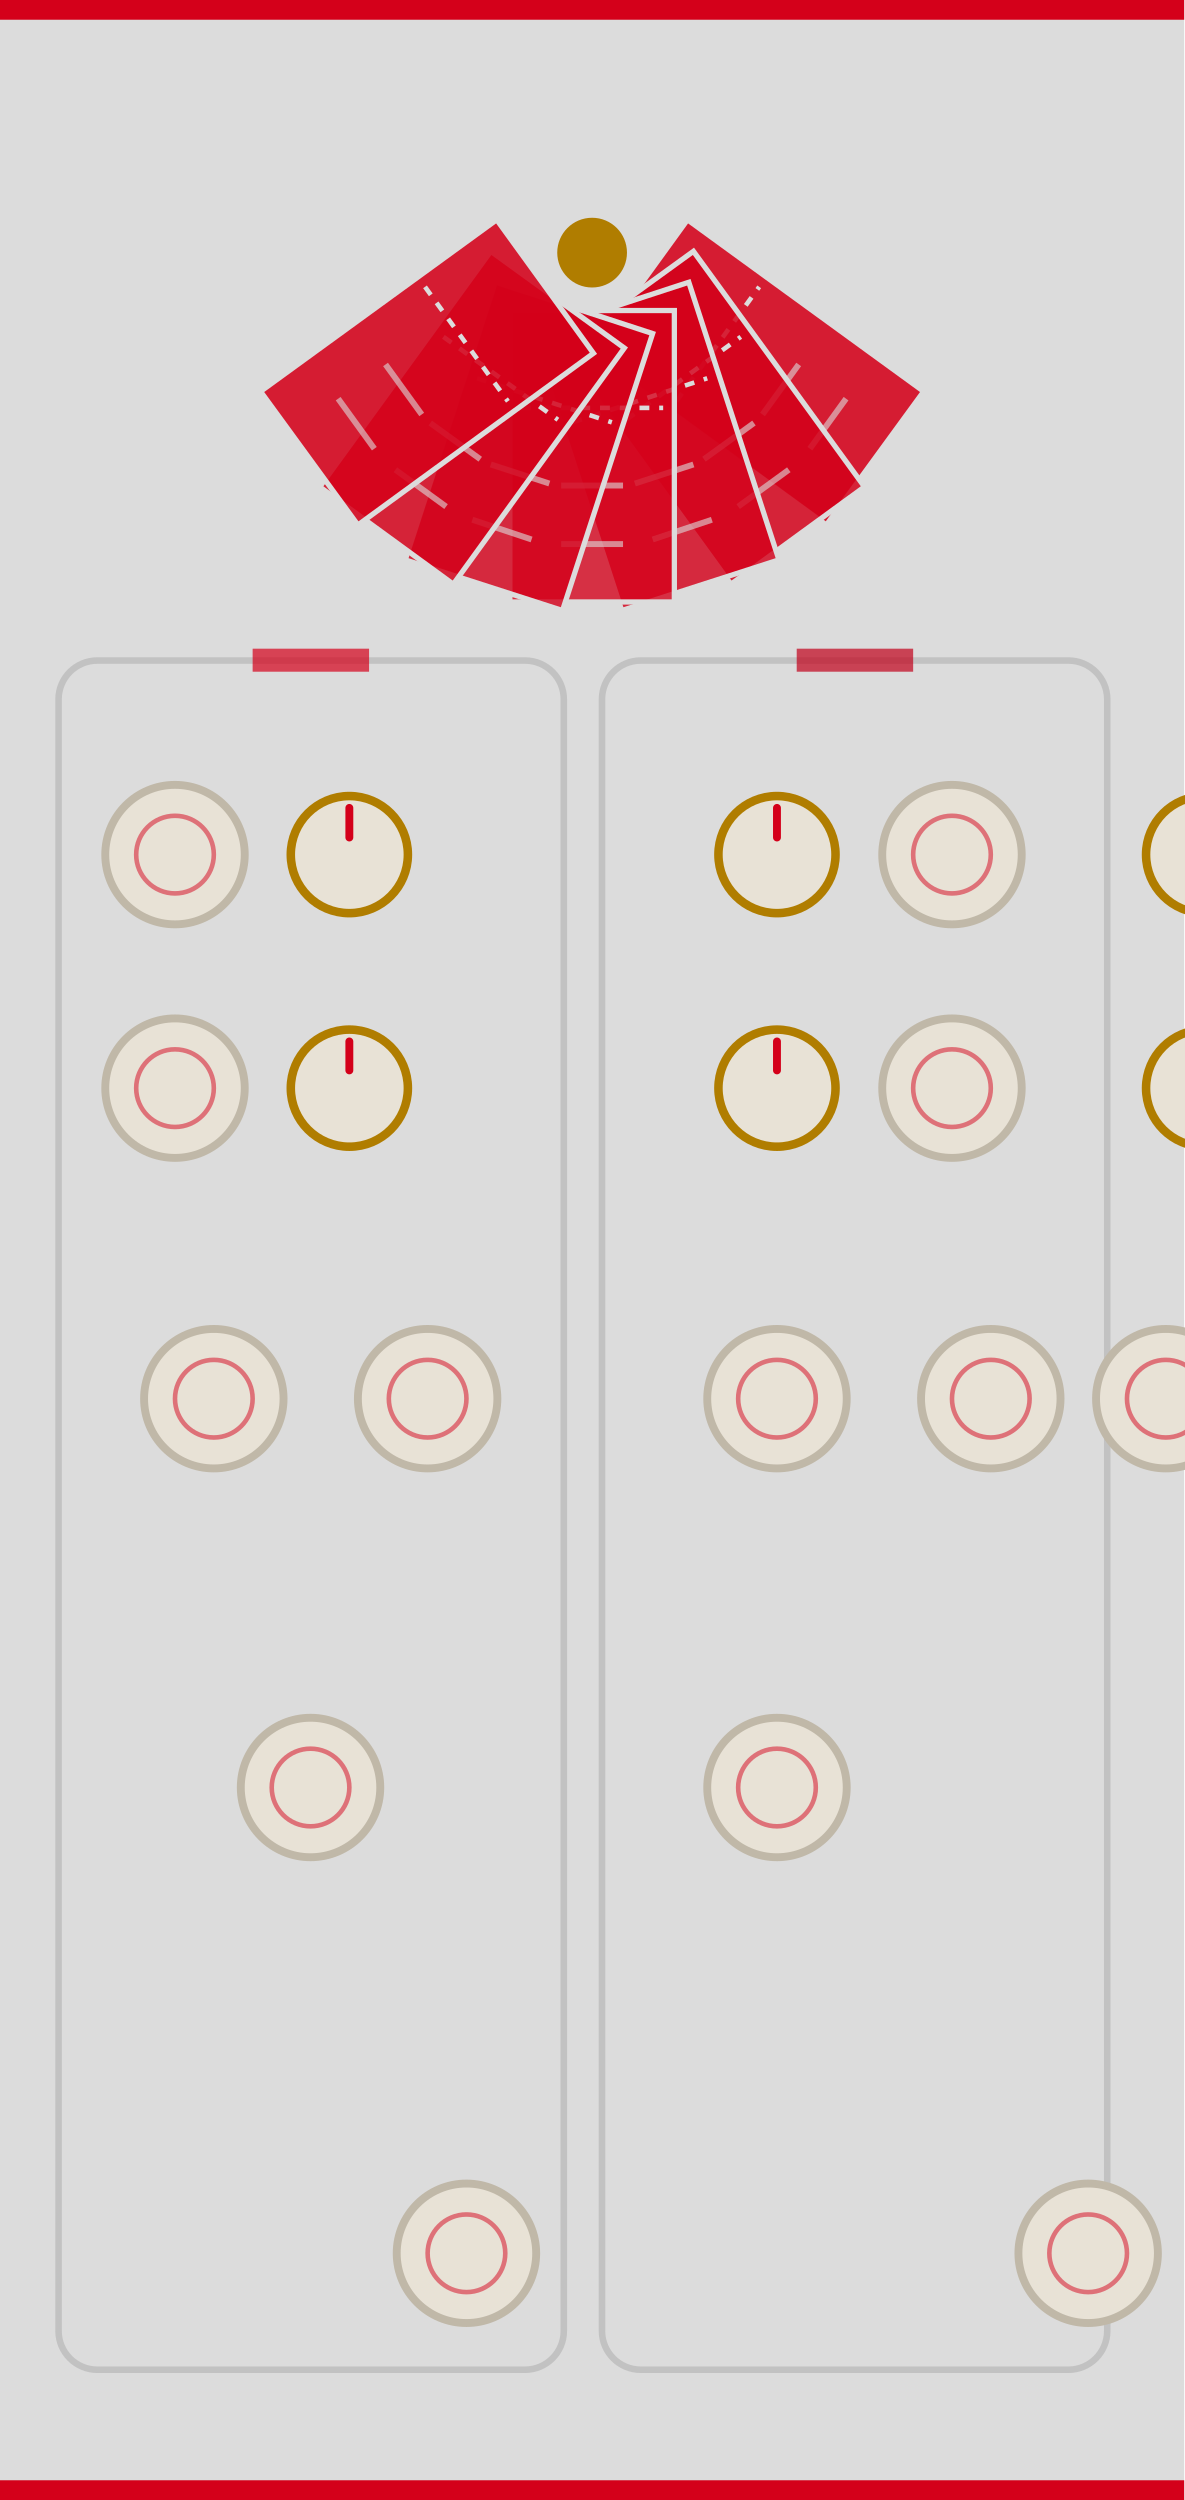
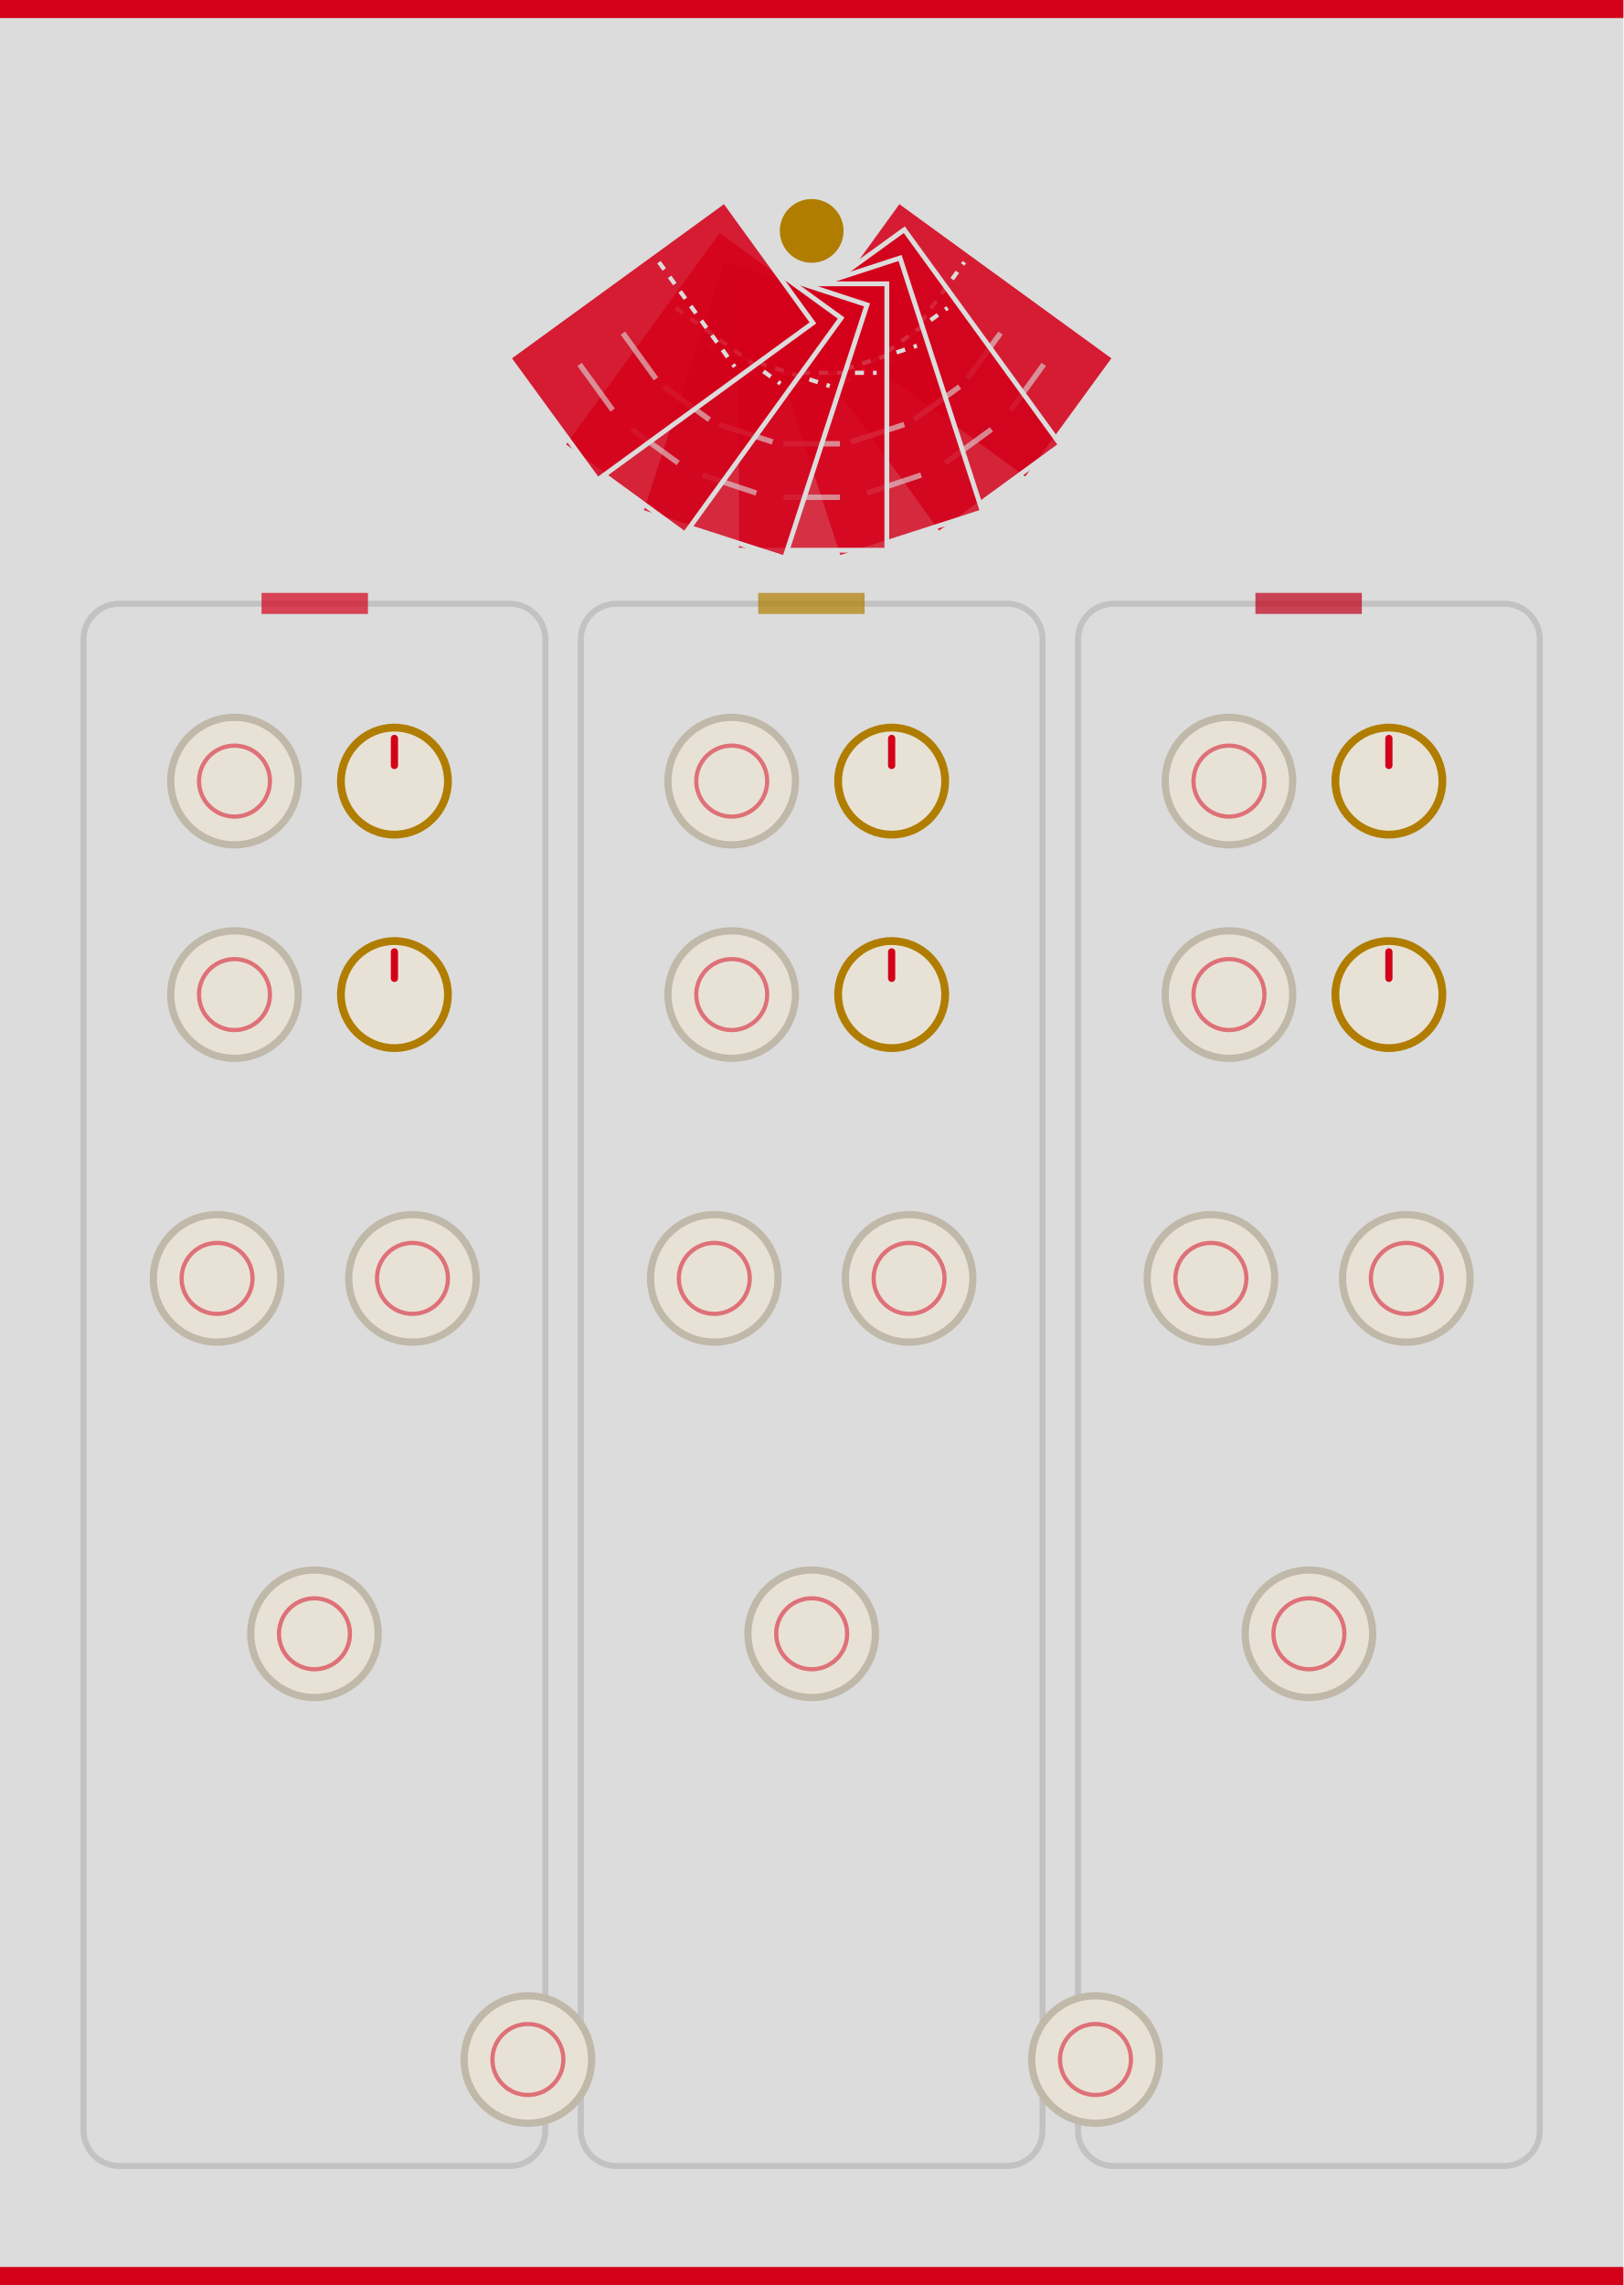
- <svg xmlns="http://www.w3.org/2000/svg" width="180" height="380" viewBox="0 0 180 380">
-   <rect width="180" height="380" fill="#dcdcdc" />
-   <rect x="0" y="0" width="180" height="3" fill="#d4001a" />
-   <rect x="0" y="377" width="180" height="3" fill="#d4001a" />
-   <rect x="8.9" y="100.4" width="76.8" height="259.8" rx="5.9" fill="none" stroke="#bcbcbc" stroke-width="1.0" stroke-opacity="0.8" />
-   <rect x="91.5" y="100.4" width="76.8" height="259.8" rx="5.9" fill="none" stroke="#bcbcbc" stroke-width="1.0" stroke-opacity="0.8" />
-   <rect x="38.4" y="98.6" width="17.7" height="3.5" fill="#d4001a" opacity="0.7" />
-   <rect x="121.1" y="98.6" width="17.7" height="3.5" fill="#c0001a" opacity="0.7" />
+ <svg xmlns="http://www.w3.org/2000/svg" width="270" height="380" viewBox="0 0 270 380">
+   <rect width="270" height="380" fill="#dcdcdc" />
+   <rect x="0" y="0" width="270" height="3" fill="#d4001a" />
+   <rect x="0" y="377" width="270" height="3" fill="#d4001a" />
+   <rect x="13.9" y="100.4" width="76.8" height="259.8" rx="5.9" fill="none" stroke="#bcbcbc" stroke-width="1.0" stroke-opacity="0.8" />
+   <rect x="43.5" y="98.6" width="17.7" height="3.5" fill="#d4001a" opacity="0.7" />
+   <rect x="96.6" y="100.4" width="76.8" height="259.8" rx="5.9" fill="none" stroke="#bcbcbc" stroke-width="1.0" stroke-opacity="0.8" />
+   <rect x="126.1" y="98.6" width="17.7" height="3.5" fill="#b07d00" opacity="0.7" />
+   <rect x="179.3" y="100.4" width="76.8" height="259.8" rx="5.9" fill="none" stroke="#bcbcbc" stroke-width="1.0" stroke-opacity="0.8" />
+   <rect x="208.8" y="98.6" width="17.7" height="3.5" fill="#c0001a" opacity="0.7" />
  <g>
-     <path d="M 89.8 53.7 L 104.5 33.4 L 140.4 59.5 L 125.6 79.8 Z" fill="#d4001a" fill-opacity="0.87" stroke="#dcdcdc" stroke-width="0.8" />
-     <line x1="102.8" y1="61.0" x2="115.4" y2="43.6" stroke="#dcdcdc" stroke-width="0.7" stroke-dasharray="1.5,1.5" />
-     <line x1="115.9" y1="63.0" x2="121.4" y2="55.4" stroke="#dcdcdc" stroke-width="0.9" stroke-opacity="0.6" />
-     <line x1="123.1" y1="68.2" x2="128.6" y2="60.6" stroke="#dcdcdc" stroke-width="0.9" stroke-opacity="0.6" />
-     <path d="M 85.1 52.9 L 105.4 38.2 L 131.4 74.0 L 111.1 88.8 Z" fill="#d4001a" fill-opacity="0.84" stroke="#dcdcdc" stroke-width="0.8" />
-     <line x1="95.2" y1="63.8" x2="112.6" y2="51.2" stroke="#dcdcdc" stroke-width="0.7" stroke-dasharray="1.5,1.5" />
-     <line x1="107.0" y1="69.8" x2="114.6" y2="64.3" stroke="#dcdcdc" stroke-width="0.9" stroke-opacity="0.6" />
-     <line x1="112.2" y1="77.0" x2="119.9" y2="71.4" stroke="#dcdcdc" stroke-width="0.9" stroke-opacity="0.6" />
-     <path d="M 80.8 50.7 L 104.7 42.9 L 118.4 85.1 L 94.5 92.8 Z" fill="#d4001a" fill-opacity="0.81" stroke="#dcdcdc" stroke-width="0.8" />
-     <line x1="87.0" y1="64.2" x2="107.5" y2="57.5" stroke="#dcdcdc" stroke-width="0.7" stroke-dasharray="1.5,1.5" />
-     <line x1="96.5" y1="73.5" x2="105.4" y2="70.6" stroke="#dcdcdc" stroke-width="0.9" stroke-opacity="0.6" />
-     <line x1="99.2" y1="82.0" x2="108.2" y2="79.0" stroke="#dcdcdc" stroke-width="0.9" stroke-opacity="0.6" />
-     <path d="M 77.5 47.2 L 102.5 47.2 L 102.5 91.5 L 77.5 91.5 Z" fill="#d4001a" fill-opacity="0.78" stroke="#dcdcdc" stroke-width="0.8" />
-     <line x1="79.2" y1="62.0" x2="100.8" y2="62.0" stroke="#dcdcdc" stroke-width="0.7" stroke-dasharray="1.5,1.5" />
-     <line x1="85.3" y1="73.8" x2="94.7" y2="73.8" stroke="#dcdcdc" stroke-width="0.9" stroke-opacity="0.6" />
-     <line x1="85.3" y1="82.7" x2="94.7" y2="82.7" stroke="#dcdcdc" stroke-width="0.9" stroke-opacity="0.6" />
-     <path d="M 75.3 42.9 L 99.2 50.7 L 85.5 92.8 L 61.6 85.1 Z" fill="#d4001a" fill-opacity="0.81" stroke="#dcdcdc" stroke-width="0.8" />
-     <line x1="72.5" y1="57.5" x2="93.0" y2="64.2" stroke="#dcdcdc" stroke-width="0.7" stroke-dasharray="1.5,1.5" />
-     <line x1="74.6" y1="70.6" x2="83.5" y2="73.5" stroke="#dcdcdc" stroke-width="0.9" stroke-opacity="0.6" />
-     <line x1="71.8" y1="79.0" x2="80.8" y2="82.0" stroke="#dcdcdc" stroke-width="0.9" stroke-opacity="0.6" />
-     <path d="M 74.6 38.2 L 94.9 52.9 L 68.9 88.8 L 48.6 74.0 Z" fill="#d4001a" fill-opacity="0.84" stroke="#dcdcdc" stroke-width="0.8" />
-     <line x1="67.4" y1="51.2" x2="84.8" y2="63.8" stroke="#dcdcdc" stroke-width="0.7" stroke-dasharray="1.5,1.5" />
-     <line x1="65.4" y1="64.3" x2="73.0" y2="69.8" stroke="#dcdcdc" stroke-width="0.9" stroke-opacity="0.6" />
-     <line x1="60.1" y1="71.4" x2="67.8" y2="77.0" stroke="#dcdcdc" stroke-width="0.9" stroke-opacity="0.6" />
-     <path d="M 75.5 33.4 L 90.2 53.7 L 54.4 79.8 L 39.6 59.5 Z" fill="#d4001a" fill-opacity="0.87" stroke="#dcdcdc" stroke-width="0.8" />
-     <line x1="64.6" y1="43.6" x2="77.2" y2="61.0" stroke="#dcdcdc" stroke-width="0.7" stroke-dasharray="1.5,1.5" />
-     <line x1="58.6" y1="55.4" x2="64.1" y2="63.0" stroke="#dcdcdc" stroke-width="0.9" stroke-opacity="0.6" />
-     <line x1="51.4" y1="60.6" x2="56.9" y2="68.2" stroke="#dcdcdc" stroke-width="0.9" stroke-opacity="0.6" />
-     <circle cx="90.0" cy="38.4" r="5.3" fill="#b07d00" />
+     <path d="M 134.8 53.7 L 149.5 33.4 L 185.4 59.5 L 170.6 79.8 Z" fill="#d4001a" fill-opacity="0.87" stroke="#dcdcdc" stroke-width="0.8" />
+     <line x1="147.8" y1="61.0" x2="160.4" y2="43.6" stroke="#dcdcdc" stroke-width="0.7" stroke-dasharray="1.5,1.5" />
+     <line x1="160.9" y1="63.0" x2="166.4" y2="55.4" stroke="#dcdcdc" stroke-width="0.9" stroke-opacity="0.6" />
+     <line x1="168.1" y1="68.2" x2="173.6" y2="60.6" stroke="#dcdcdc" stroke-width="0.9" stroke-opacity="0.6" />
+     <path d="M 130.1 52.9 L 150.4 38.2 L 176.4 74.0 L 156.1 88.8 Z" fill="#d4001a" fill-opacity="0.84" stroke="#dcdcdc" stroke-width="0.8" />
+     <line x1="140.2" y1="63.8" x2="157.6" y2="51.2" stroke="#dcdcdc" stroke-width="0.7" stroke-dasharray="1.5,1.5" />
+     <line x1="152.0" y1="69.8" x2="159.6" y2="64.3" stroke="#dcdcdc" stroke-width="0.9" stroke-opacity="0.6" />
+     <line x1="157.2" y1="77.0" x2="164.9" y2="71.4" stroke="#dcdcdc" stroke-width="0.9" stroke-opacity="0.6" />
+     <path d="M 125.8 50.7 L 149.7 42.9 L 163.4 85.1 L 139.5 92.8 Z" fill="#d4001a" fill-opacity="0.81" stroke="#dcdcdc" stroke-width="0.8" />
+     <line x1="132.0" y1="64.2" x2="152.5" y2="57.5" stroke="#dcdcdc" stroke-width="0.7" stroke-dasharray="1.5,1.5" />
+     <line x1="141.5" y1="73.5" x2="150.4" y2="70.6" stroke="#dcdcdc" stroke-width="0.9" stroke-opacity="0.6" />
+     <line x1="144.2" y1="82.0" x2="153.2" y2="79.0" stroke="#dcdcdc" stroke-width="0.9" stroke-opacity="0.6" />
+     <path d="M 122.5 47.2 L 147.5 47.2 L 147.5 91.5 L 122.5 91.5 Z" fill="#d4001a" fill-opacity="0.78" stroke="#dcdcdc" stroke-width="0.8" />
+     <line x1="124.2" y1="62.0" x2="145.8" y2="62.0" stroke="#dcdcdc" stroke-width="0.7" stroke-dasharray="1.5,1.5" />
+     <line x1="130.3" y1="73.8" x2="139.7" y2="73.8" stroke="#dcdcdc" stroke-width="0.9" stroke-opacity="0.6" />
+     <line x1="130.3" y1="82.7" x2="139.7" y2="82.7" stroke="#dcdcdc" stroke-width="0.9" stroke-opacity="0.6" />
+     <path d="M 120.3 42.9 L 144.2 50.7 L 130.5 92.8 L 106.6 85.1 Z" fill="#d4001a" fill-opacity="0.81" stroke="#dcdcdc" stroke-width="0.8" />
+     <line x1="117.5" y1="57.5" x2="138.0" y2="64.2" stroke="#dcdcdc" stroke-width="0.7" stroke-dasharray="1.5,1.5" />
+     <line x1="119.6" y1="70.6" x2="128.5" y2="73.5" stroke="#dcdcdc" stroke-width="0.9" stroke-opacity="0.6" />
+     <line x1="116.8" y1="79.0" x2="125.8" y2="82.0" stroke="#dcdcdc" stroke-width="0.9" stroke-opacity="0.6" />
+     <path d="M 119.6 38.2 L 139.9 52.9 L 113.9 88.8 L 93.6 74.0 Z" fill="#d4001a" fill-opacity="0.84" stroke="#dcdcdc" stroke-width="0.8" />
+     <line x1="112.4" y1="51.2" x2="129.8" y2="63.8" stroke="#dcdcdc" stroke-width="0.7" stroke-dasharray="1.5,1.5" />
+     <line x1="110.4" y1="64.3" x2="118.0" y2="69.8" stroke="#dcdcdc" stroke-width="0.9" stroke-opacity="0.6" />
+     <line x1="105.1" y1="71.4" x2="112.8" y2="77.0" stroke="#dcdcdc" stroke-width="0.9" stroke-opacity="0.6" />
+     <path d="M 120.5 33.4 L 135.2 53.7 L 99.4 79.8 L 84.6 59.5 Z" fill="#d4001a" fill-opacity="0.87" stroke="#dcdcdc" stroke-width="0.8" />
+     <line x1="109.6" y1="43.6" x2="122.2" y2="61.0" stroke="#dcdcdc" stroke-width="0.7" stroke-dasharray="1.5,1.5" />
+     <line x1="103.6" y1="55.4" x2="109.1" y2="63.0" stroke="#dcdcdc" stroke-width="0.9" stroke-opacity="0.6" />
+     <line x1="96.4" y1="60.6" x2="101.9" y2="68.2" stroke="#dcdcdc" stroke-width="0.9" stroke-opacity="0.6" />
+     <circle cx="135.0" cy="38.4" r="5.3" fill="#b07d00" />
  </g>
  <g id="components">
-     <circle id="input_RAFFLES_SLEW_R_CV" cx="26.6" cy="129.9" r="10.6" fill="#e8e2d6" stroke="#c0b8a8" stroke-width="1.2" />
-     <circle cx="26.6" cy="129.9" r="5.9" fill="none" stroke="#d4001a" stroke-width="0.7" opacity="0.5" />
-     <circle id="param_RAFFLES_SLEW_R_ATT" cx="53.1" cy="129.9" r="8.9" fill="#e8e2d6" stroke="#b07d00" stroke-width="1.3" />
-     <line x1="53.1" y1="127.3" x2="53.1" y2="122.8" stroke="#d4001a" stroke-width="1.2" stroke-linecap="round" />
-     <circle id="param_RAFFLES_SLEW_Q_ATT" cx="118.1" cy="129.9" r="8.9" fill="#e8e2d6" stroke="#b07d00" stroke-width="1.3" />
-     <line x1="118.1" y1="127.3" x2="118.1" y2="122.8" stroke="#d4001a" stroke-width="1.2" stroke-linecap="round" />
-     <circle id="input_RAFFLES_SLEW_Q_CV" cx="144.7" cy="129.9" r="10.6" fill="#e8e2d6" stroke="#c0b8a8" stroke-width="1.2" />
-     <circle cx="144.7" cy="129.9" r="5.9" fill="none" stroke="#d4001a" stroke-width="0.7" opacity="0.5" />
-     <circle id="param_RAFFLES_SLEW_M_ATT" cx="183.1" cy="129.9" r="8.9" fill="#e8e2d6" stroke="#b07d00" stroke-width="1.3" />
-     <line x1="183.1" y1="127.3" x2="183.1" y2="122.8" stroke="#d4001a" stroke-width="1.2" stroke-linecap="round" />
-     <circle id="input_RAFFLES_SLEW_M_CV" cx="209.6" cy="129.9" r="10.6" fill="#e8e2d6" stroke="#c0b8a8" stroke-width="1.2" />
-     <circle cx="209.6" cy="129.9" r="5.9" fill="none" stroke="#d4001a" stroke-width="0.7" opacity="0.5" />
-     <circle id="input_RAFFLES_MIX_R_CV" cx="26.6" cy="165.4" r="10.6" fill="#e8e2d6" stroke="#c0b8a8" stroke-width="1.2" />
-     <circle cx="26.6" cy="165.4" r="5.9" fill="none" stroke="#d4001a" stroke-width="0.7" opacity="0.5" />
-     <circle id="param_RAFFLES_MIX_R_ATT" cx="53.1" cy="165.4" r="8.9" fill="#e8e2d6" stroke="#b07d00" stroke-width="1.3" />
-     <line x1="53.1" y1="162.7" x2="53.1" y2="158.3" stroke="#d4001a" stroke-width="1.2" stroke-linecap="round" />
-     <circle id="param_RAFFLES_MIX_Q_ATT" cx="118.1" cy="165.4" r="8.9" fill="#e8e2d6" stroke="#b07d00" stroke-width="1.3" />
-     <line x1="118.1" y1="162.7" x2="118.1" y2="158.3" stroke="#d4001a" stroke-width="1.2" stroke-linecap="round" />
-     <circle id="input_RAFFLES_MIX_Q_CV" cx="144.7" cy="165.4" r="10.6" fill="#e8e2d6" stroke="#c0b8a8" stroke-width="1.2" />
-     <circle cx="144.7" cy="165.4" r="5.9" fill="none" stroke="#d4001a" stroke-width="0.7" opacity="0.5" />
-     <circle id="param_RAFFLES_MIX_M_ATT" cx="183.1" cy="165.4" r="8.9" fill="#e8e2d6" stroke="#b07d00" stroke-width="1.3" />
-     <line x1="183.1" y1="162.7" x2="183.1" y2="158.3" stroke="#d4001a" stroke-width="1.2" stroke-linecap="round" />
-     <circle id="input_RAFFLES_MIX_M_CV" cx="209.6" cy="165.4" r="10.6" fill="#e8e2d6" stroke="#c0b8a8" stroke-width="1.2" />
-     <circle cx="209.6" cy="165.4" r="5.9" fill="none" stroke="#d4001a" stroke-width="0.7" opacity="0.5" />
-     <circle id="input_RAFFLES_GATE_REDICE_R" cx="32.5" cy="212.6" r="10.6" fill="#e8e2d6" stroke="#c0b8a8" stroke-width="1.2" />
-     <circle cx="32.5" cy="212.6" r="5.9" fill="none" stroke="#d4001a" stroke-width="0.7" opacity="0.5" />
-     <circle id="input_RAFFLES_GATE_LASTDICE_R" cx="65.0" cy="212.6" r="10.6" fill="#e8e2d6" stroke="#c0b8a8" stroke-width="1.2" />
-     <circle cx="65.0" cy="212.6" r="5.9" fill="none" stroke="#d4001a" stroke-width="0.7" opacity="0.5" />
-     <circle id="input_RAFFLES_GATE_REDICE_Q" cx="118.1" cy="212.6" r="10.6" fill="#e8e2d6" stroke="#c0b8a8" stroke-width="1.2" />
-     <circle cx="118.1" cy="212.6" r="5.9" fill="none" stroke="#d4001a" stroke-width="0.7" opacity="0.5" />
-     <circle id="input_RAFFLES_GATE_LASTDICE_Q" cx="150.6" cy="212.6" r="10.6" fill="#e8e2d6" stroke="#c0b8a8" stroke-width="1.2" />
-     <circle cx="150.6" cy="212.6" r="5.9" fill="none" stroke="#d4001a" stroke-width="0.7" opacity="0.5" />
-     <circle id="input_RAFFLES_GATE_LASTDICE_M" cx="177.2" cy="212.6" r="10.6" fill="#e8e2d6" stroke="#c0b8a8" stroke-width="1.2" />
-     <circle cx="177.2" cy="212.6" r="5.9" fill="none" stroke="#d4001a" stroke-width="0.7" opacity="0.5" />
-     <circle id="input_RAFFLES_GATE_REDICE_M" cx="209.6" cy="212.6" r="10.6" fill="#e8e2d6" stroke="#c0b8a8" stroke-width="1.2" />
-     <circle cx="209.6" cy="212.6" r="5.9" fill="none" stroke="#d4001a" stroke-width="0.7" opacity="0.5" />
-     <circle id="input_RAFFLES_GATE_LIVESTATIC_R" cx="47.2" cy="271.7" r="10.6" fill="#e8e2d6" stroke="#c0b8a8" stroke-width="1.2" />
-     <circle cx="47.2" cy="271.7" r="5.9" fill="none" stroke="#d4001a" stroke-width="0.7" opacity="0.5" />
-     <circle id="input_RAFFLES_GATE_LIVESTATIC_Q" cx="118.1" cy="271.7" r="10.6" fill="#e8e2d6" stroke="#c0b8a8" stroke-width="1.2" />
-     <circle cx="118.1" cy="271.7" r="5.9" fill="none" stroke="#d4001a" stroke-width="0.7" opacity="0.5" />
-     <circle id="input_RAFFLES_GATE_LIVESTATIC_M" cx="191.9" cy="271.7" r="10.6" fill="#e8e2d6" stroke="#c0b8a8" stroke-width="1.2" />
-     <circle cx="191.9" cy="271.7" r="5.9" fill="none" stroke="#d4001a" stroke-width="0.7" opacity="0.5" />
-     <circle id="input_RAFFLES_GATE_RESEED_ROLL" cx="70.9" cy="342.5" r="10.6" fill="#e8e2d6" stroke="#c0b8a8" stroke-width="1.2" />
-     <circle cx="70.9" cy="342.5" r="5.9" fill="none" stroke="#d4001a" stroke-width="0.7" opacity="0.5" />
-     <circle id="input_RAFFLES_GATE_RESEED_RESTART" cx="165.4" cy="342.5" r="10.6" fill="#e8e2d6" stroke="#c0b8a8" stroke-width="1.2" />
-     <circle cx="165.4" cy="342.5" r="5.9" fill="none" stroke="#d4001a" stroke-width="0.7" opacity="0.5" />
-     <circle id="light_connect" cx="90.0" cy="366.1" r="0.5" fill="#000000" fill-opacity="0" />
+     <circle id="input_RAFFLES_SLEW_R_CV" cx="39.0" cy="129.9" r="10.6" fill="#e8e2d6" stroke="#c0b8a8" stroke-width="1.2" />
+     <circle cx="39.0" cy="129.9" r="5.9" fill="none" stroke="#d4001a" stroke-width="0.7" opacity="0.5" />
+     <circle id="param_RAFFLES_SLEW_R_ATT" cx="65.6" cy="129.9" r="8.9" fill="#e8e2d6" stroke="#b07d00" stroke-width="1.3" />
+     <line x1="65.6" y1="127.3" x2="65.6" y2="122.8" stroke="#d4001a" stroke-width="1.2" stroke-linecap="round" />
+     <circle id="input_RAFFLES_MIX_R_CV" cx="39.0" cy="165.4" r="10.6" fill="#e8e2d6" stroke="#c0b8a8" stroke-width="1.2" />
+     <circle cx="39.0" cy="165.4" r="5.9" fill="none" stroke="#d4001a" stroke-width="0.7" opacity="0.5" />
+     <circle id="param_RAFFLES_MIX_R_ATT" cx="65.6" cy="165.4" r="8.9" fill="#e8e2d6" stroke="#b07d00" stroke-width="1.3" />
+     <line x1="65.6" y1="162.7" x2="65.6" y2="158.3" stroke="#d4001a" stroke-width="1.2" stroke-linecap="round" />
+     <circle id="input_RAFFLES_GATE_REDICE_R" cx="36.1" cy="212.6" r="10.6" fill="#e8e2d6" stroke="#c0b8a8" stroke-width="1.2" />
+     <circle cx="36.1" cy="212.6" r="5.9" fill="none" stroke="#d4001a" stroke-width="0.7" opacity="0.5" />
+     <circle id="input_RAFFLES_GATE_LASTDICE_R" cx="68.6" cy="212.6" r="10.6" fill="#e8e2d6" stroke="#c0b8a8" stroke-width="1.2" />
+     <circle cx="68.6" cy="212.6" r="5.9" fill="none" stroke="#d4001a" stroke-width="0.7" opacity="0.5" />
+     <circle id="input_RAFFLES_GATE_LIVESTATIC_R" cx="52.3" cy="271.7" r="10.6" fill="#e8e2d6" stroke="#c0b8a8" stroke-width="1.2" />
+     <circle cx="52.3" cy="271.7" r="5.9" fill="none" stroke="#d4001a" stroke-width="0.7" opacity="0.5" />
+     <circle id="input_RAFFLES_SLEW_Q_CV" cx="121.7" cy="129.9" r="10.6" fill="#e8e2d6" stroke="#c0b8a8" stroke-width="1.2" />
+     <circle cx="121.7" cy="129.9" r="5.9" fill="none" stroke="#d4001a" stroke-width="0.7" opacity="0.5" />
+     <circle id="param_RAFFLES_SLEW_Q_ATT" cx="148.3" cy="129.9" r="8.9" fill="#e8e2d6" stroke="#b07d00" stroke-width="1.3" />
+     <line x1="148.3" y1="127.3" x2="148.3" y2="122.8" stroke="#d4001a" stroke-width="1.2" stroke-linecap="round" />
+     <circle id="input_RAFFLES_MIX_Q_CV" cx="121.7" cy="165.4" r="10.6" fill="#e8e2d6" stroke="#c0b8a8" stroke-width="1.2" />
+     <circle cx="121.7" cy="165.4" r="5.9" fill="none" stroke="#d4001a" stroke-width="0.7" opacity="0.5" />
+     <circle id="param_RAFFLES_MIX_Q_ATT" cx="148.3" cy="165.4" r="8.9" fill="#e8e2d6" stroke="#b07d00" stroke-width="1.3" />
+     <line x1="148.3" y1="162.7" x2="148.3" y2="158.3" stroke="#d4001a" stroke-width="1.2" stroke-linecap="round" />
+     <circle id="input_RAFFLES_GATE_REDICE_Q" cx="118.8" cy="212.6" r="10.6" fill="#e8e2d6" stroke="#c0b8a8" stroke-width="1.2" />
+     <circle cx="118.8" cy="212.6" r="5.9" fill="none" stroke="#d4001a" stroke-width="0.7" opacity="0.5" />
+     <circle id="input_RAFFLES_GATE_LASTDICE_Q" cx="151.2" cy="212.6" r="10.6" fill="#e8e2d6" stroke="#c0b8a8" stroke-width="1.2" />
+     <circle cx="151.2" cy="212.6" r="5.9" fill="none" stroke="#d4001a" stroke-width="0.7" opacity="0.5" />
+     <circle id="input_RAFFLES_GATE_LIVESTATIC_Q" cx="135.0" cy="271.7" r="10.6" fill="#e8e2d6" stroke="#c0b8a8" stroke-width="1.2" />
+     <circle cx="135.0" cy="271.7" r="5.9" fill="none" stroke="#d4001a" stroke-width="0.7" opacity="0.5" />
+     <circle id="input_RAFFLES_SLEW_M_CV" cx="204.4" cy="129.9" r="10.6" fill="#e8e2d6" stroke="#c0b8a8" stroke-width="1.2" />
+     <circle cx="204.4" cy="129.9" r="5.9" fill="none" stroke="#d4001a" stroke-width="0.7" opacity="0.5" />
+     <circle id="param_RAFFLES_SLEW_M_ATT" cx="231.0" cy="129.9" r="8.9" fill="#e8e2d6" stroke="#b07d00" stroke-width="1.3" />
+     <line x1="231.0" y1="127.3" x2="231.0" y2="122.8" stroke="#d4001a" stroke-width="1.2" stroke-linecap="round" />
+     <circle id="input_RAFFLES_MIX_M_CV" cx="204.4" cy="165.4" r="10.6" fill="#e8e2d6" stroke="#c0b8a8" stroke-width="1.2" />
+     <circle cx="204.4" cy="165.4" r="5.9" fill="none" stroke="#d4001a" stroke-width="0.7" opacity="0.5" />
+     <circle id="param_RAFFLES_MIX_M_ATT" cx="231.0" cy="165.4" r="8.9" fill="#e8e2d6" stroke="#b07d00" stroke-width="1.3" />
+     <line x1="231.0" y1="162.7" x2="231.0" y2="158.3" stroke="#d4001a" stroke-width="1.2" stroke-linecap="round" />
+     <circle id="input_RAFFLES_GATE_REDICE_M" cx="201.4" cy="212.6" r="10.6" fill="#e8e2d6" stroke="#c0b8a8" stroke-width="1.2" />
+     <circle cx="201.4" cy="212.6" r="5.9" fill="none" stroke="#d4001a" stroke-width="0.7" opacity="0.5" />
+     <circle id="input_RAFFLES_GATE_LASTDICE_M" cx="233.9" cy="212.6" r="10.6" fill="#e8e2d6" stroke="#c0b8a8" stroke-width="1.2" />
+     <circle cx="233.9" cy="212.6" r="5.9" fill="none" stroke="#d4001a" stroke-width="0.7" opacity="0.5" />
+     <circle id="input_RAFFLES_GATE_LIVESTATIC_M" cx="217.7" cy="271.7" r="10.6" fill="#e8e2d6" stroke="#c0b8a8" stroke-width="1.2" />
+     <circle cx="217.7" cy="271.7" r="5.9" fill="none" stroke="#d4001a" stroke-width="0.7" opacity="0.5" />
+     <circle id="input_RAFFLES_GATE_RESEED_ROLL" cx="87.8" cy="342.5" r="10.6" fill="#e8e2d6" stroke="#c0b8a8" stroke-width="1.2" />
+     <circle cx="87.8" cy="342.5" r="5.9" fill="none" stroke="#d4001a" stroke-width="0.7" opacity="0.5" />
+     <circle id="input_RAFFLES_GATE_RESEED_RESTART" cx="182.2" cy="342.5" r="10.6" fill="#e8e2d6" stroke="#c0b8a8" stroke-width="1.2" />
+     <circle cx="182.2" cy="342.5" r="5.9" fill="none" stroke="#d4001a" stroke-width="0.7" opacity="0.5" />
+     <circle id="light_connect" cx="135.0" cy="366.1" r="0.5" fill="#000000" fill-opacity="0" />
  </g>
</svg>
